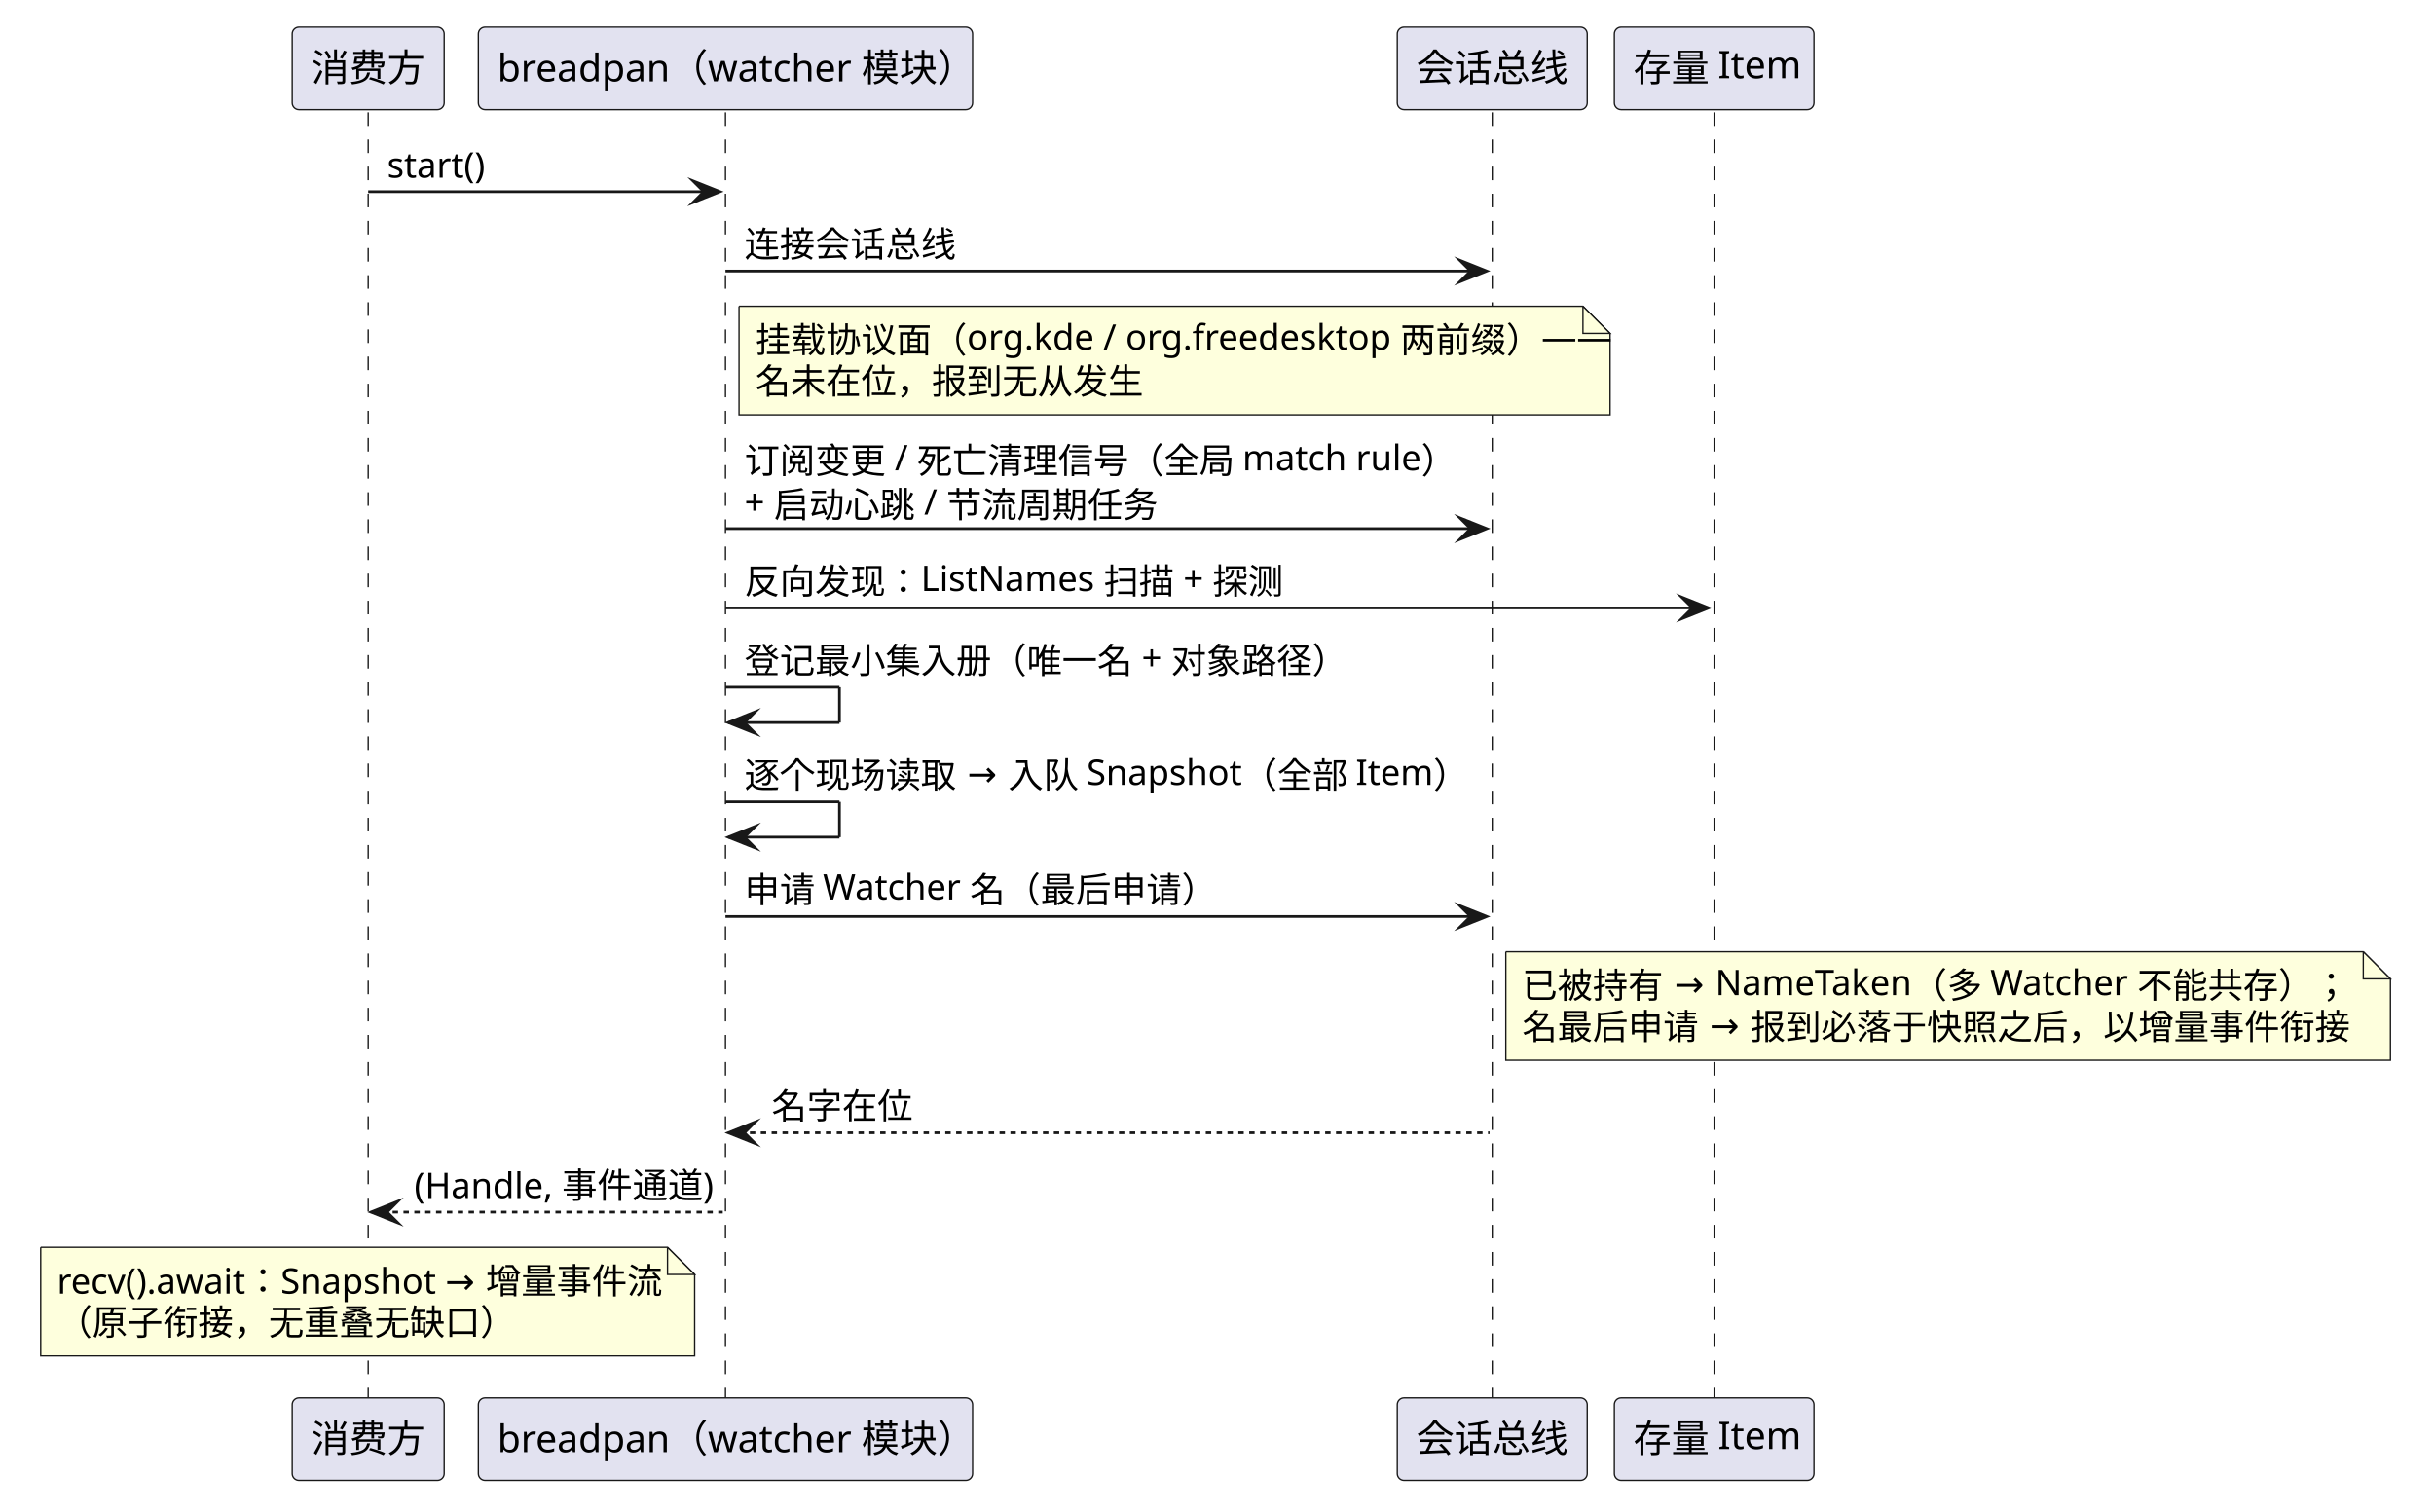
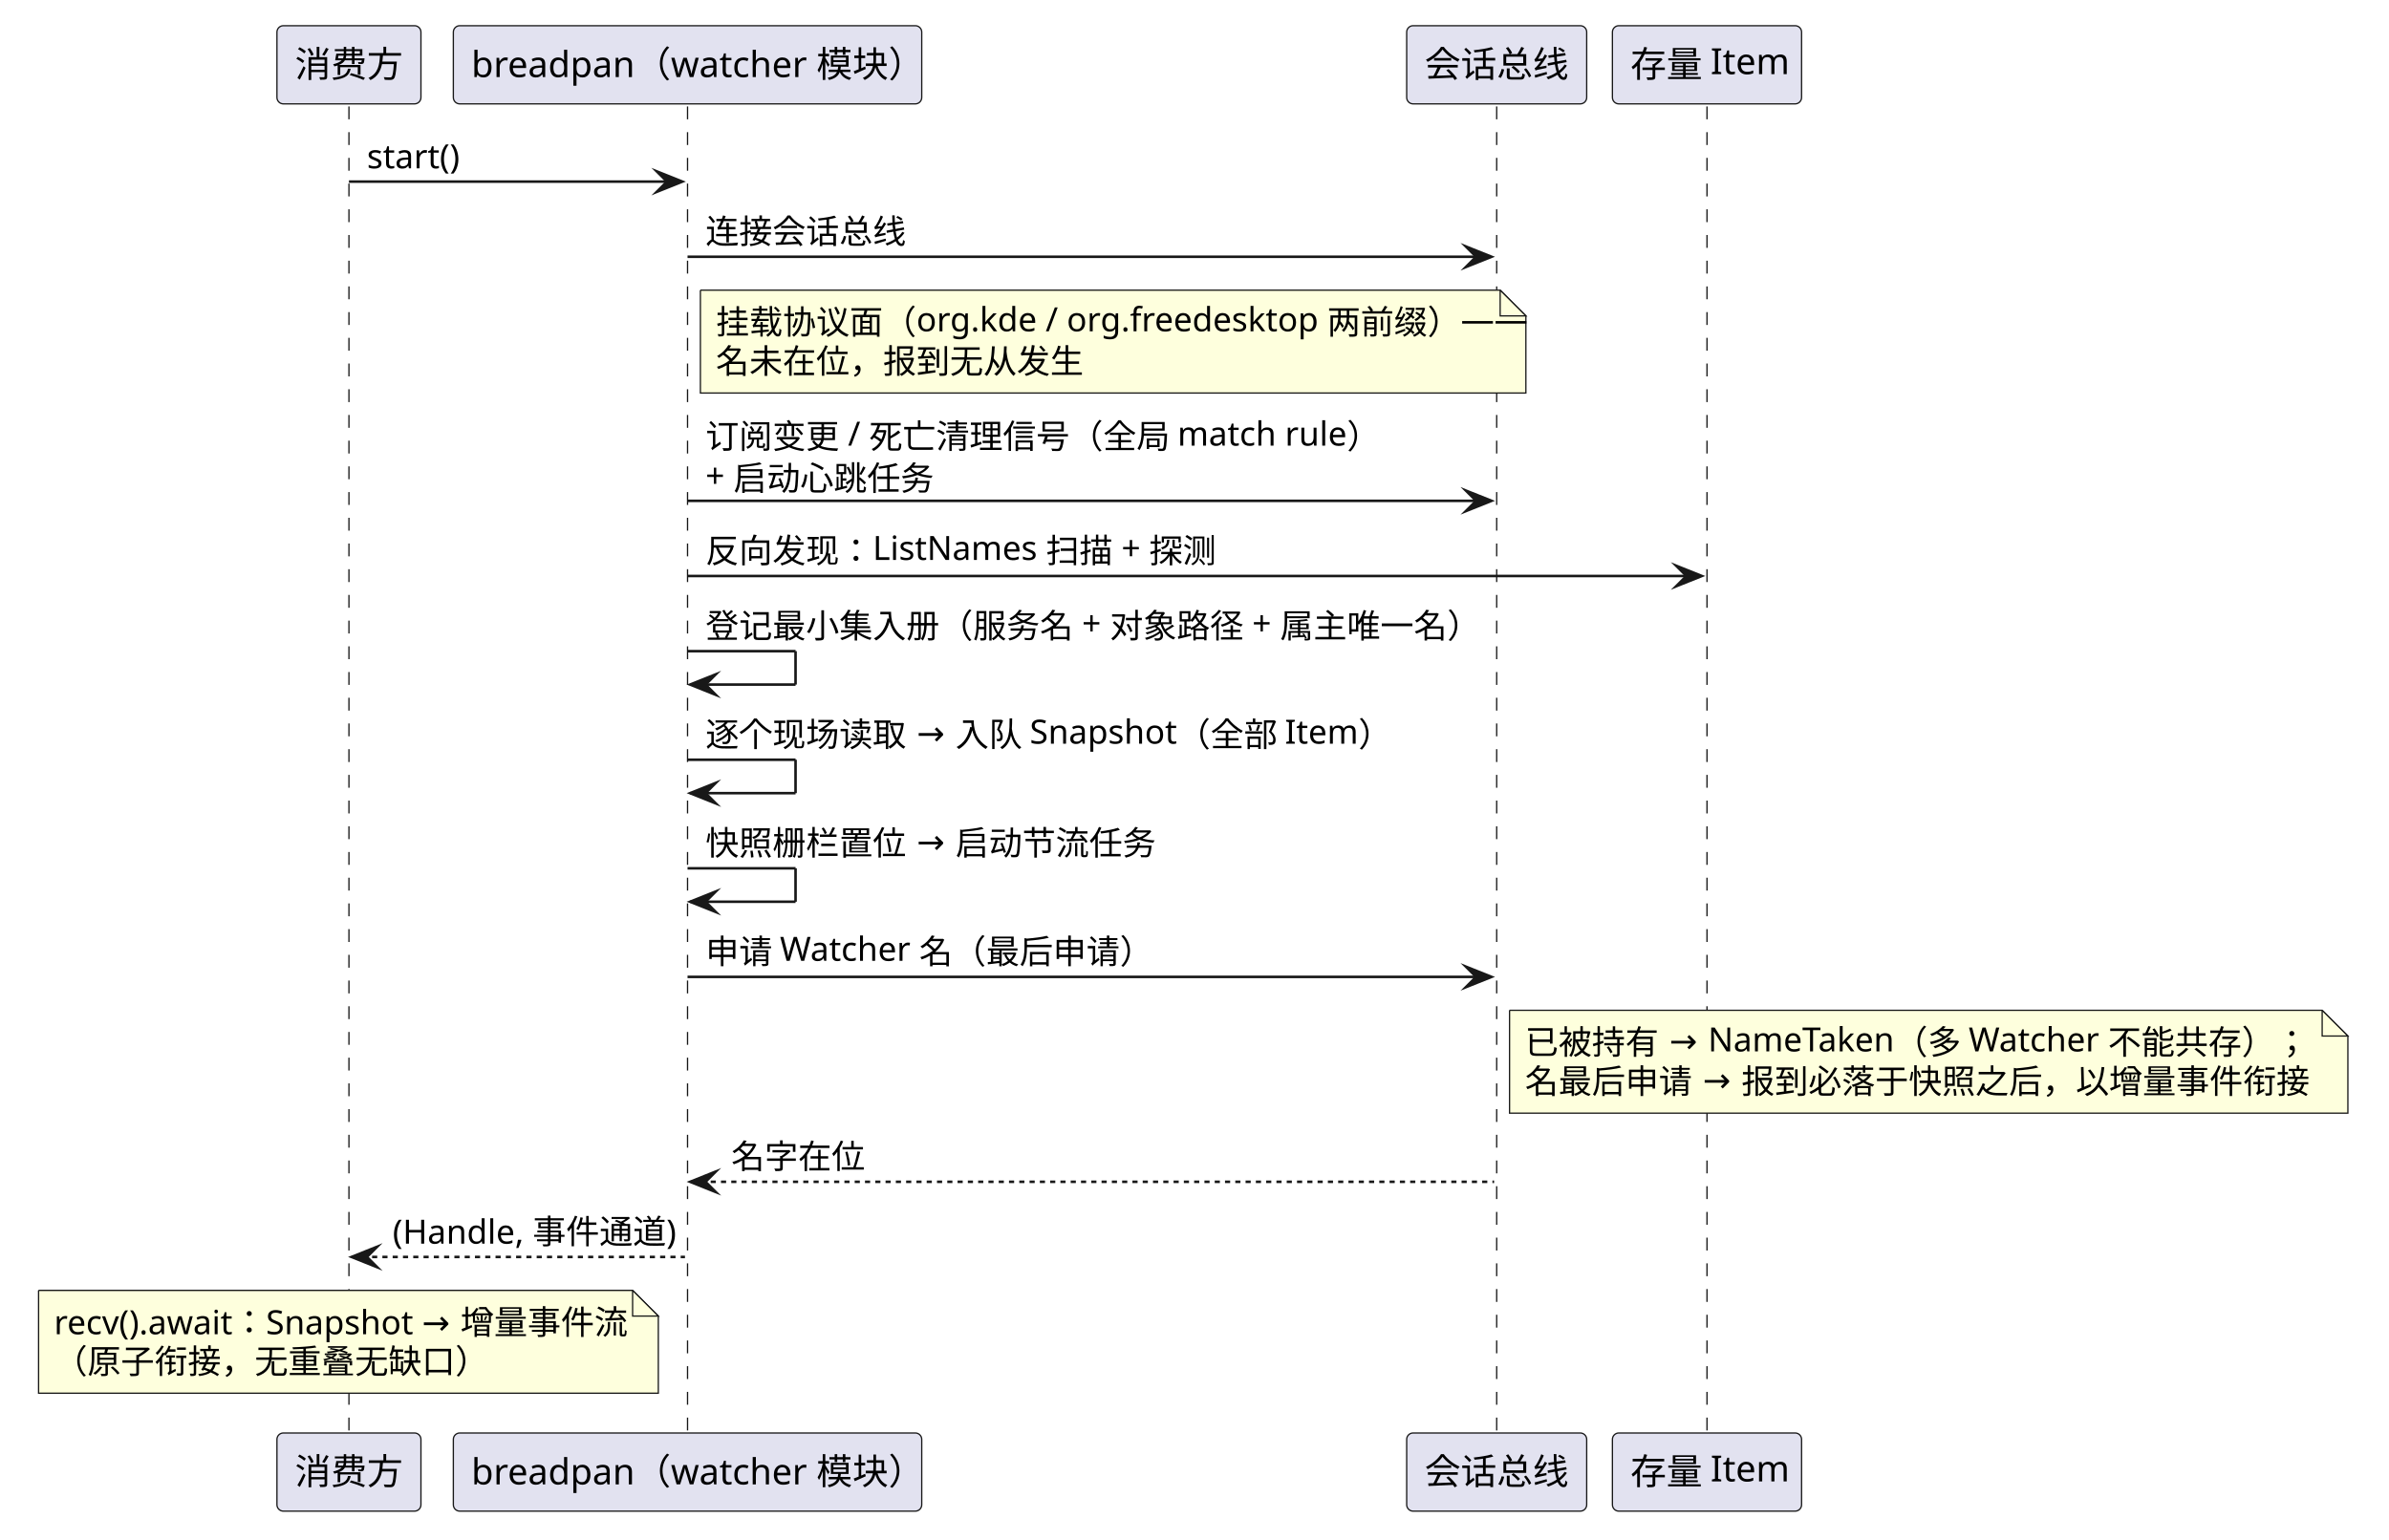
- <svg xmlns="http://www.w3.org/2000/svg" version="1.1" data-diagram-type="SEQUENCE" style="width:897px;height:557px;background:#FFFFFF;" width="897px" height="557px" viewBox="0 0 897 557" zoomAndPan="magnify" preserveAspectRatio="none" contentStyleType="text/css">
+ <svg xmlns="http://www.w3.org/2000/svg" version="1.1" data-diagram-type="SEQUENCE" style="width:929px;height:599px;background:#FFFFFF;" width="929px" height="599px" viewBox="0 0 929 599" zoomAndPan="magnify" preserveAspectRatio="none" contentStyleType="text/css">
  <defs />
  <g font-family="sans-serif" lengthAdjust="spacing">
    <g>
-       <rect x="132.192" y="41.406" width="8" height="473.75" fill="#000" fill-opacity="0" />
-       <line x1="135.692" y1="41.406" x2="135.692" y2="515.156" style="stroke:#181818;stroke-width:0.5;stroke-dasharray:5,5;" />
+       <rect x="132.192" y="41.406" width="8" height="515.984" fill="#000" fill-opacity="0" />
+       <line x1="135.692" y1="41.406" x2="135.692" y2="557.391" style="stroke:#181818;stroke-width:0.5;stroke-dasharray:5,5;" />
    </g>
    <g>
-       <rect x="263.861" y="41.406" width="8" height="473.75" fill="#000" fill-opacity="0" />
-       <line x1="267.361" y1="41.406" x2="267.361" y2="515.156" style="stroke:#181818;stroke-width:0.5;stroke-dasharray:5,5;" />
+       <rect x="263.861" y="41.406" width="8" height="515.984" fill="#000" fill-opacity="0" />
+       <line x1="267.361" y1="41.406" x2="267.361" y2="557.391" style="stroke:#181818;stroke-width:0.5;stroke-dasharray:5,5;" />
    </g>
    <g>
-       <rect x="546.44" y="41.406" width="8" height="473.75" fill="#000" fill-opacity="0" />
-       <line x1="549.94" y1="41.406" x2="549.94" y2="515.156" style="stroke:#181818;stroke-width:0.5;stroke-dasharray:5,5;" />
+       <rect x="578.512" y="41.406" width="8" height="515.984" fill="#000" fill-opacity="0" />
+       <line x1="582.012" y1="41.406" x2="582.012" y2="557.391" style="stroke:#181818;stroke-width:0.5;stroke-dasharray:5,5;" />
    </g>
    <g>
-       <rect x="628.22" y="41.406" width="8" height="473.75" fill="#000" fill-opacity="0" />
-       <line x1="631.72" y1="41.406" x2="631.72" y2="515.156" style="stroke:#181818;stroke-width:0.5;stroke-dasharray:5,5;" />
+       <rect x="660.292" y="41.406" width="8" height="515.984" fill="#000" fill-opacity="0" />
+       <line x1="663.792" y1="41.406" x2="663.792" y2="557.391" style="stroke:#181818;stroke-width:0.5;stroke-dasharray:5,5;" />
    </g>
    <rect x="107.692" y="10" width="56" height="30.406" fill="#E2E2F0" style="stroke:#181818;stroke-width:0.5;" rx="2.5" ry="2.5" />
    <text x="114.692" y="29.988" fill="#000" font-size="14" textLength="42">消费方</text>
    <rect x="176.29" y="10" width="182.143" height="30.406" fill="#E2E2F0" style="stroke:#181818;stroke-width:0.5;" rx="2.5" ry="2.5" />
    <text x="183.29" y="29.988" fill="#000" font-size="14" textLength="168.143">breadpan（watcher 模块）</text>
-     <rect x="514.94" y="10" width="70" height="30.406" fill="#E2E2F0" style="stroke:#181818;stroke-width:0.5;" rx="2.5" ry="2.5" />
-     <text x="521.94" y="29.988" fill="#000" font-size="14" textLength="56">会话总线</text>
-     <rect x="594.939" y="10" width="73.561" height="30.406" fill="#E2E2F0" style="stroke:#181818;stroke-width:0.5;" rx="2.5" ry="2.5" />
-     <text x="601.939" y="29.988" fill="#000" font-size="14" textLength="59.561">存量 Item</text>
-     <rect x="107.692" y="515.156" width="56" height="30.406" fill="#E2E2F0" style="stroke:#181818;stroke-width:0.5;" rx="2.5" ry="2.5" />
-     <text x="114.692" y="535.145" fill="#000" font-size="14" textLength="42">消费方</text>
-     <rect x="176.29" y="515.156" width="182.143" height="30.406" fill="#E2E2F0" style="stroke:#181818;stroke-width:0.5;" rx="2.5" ry="2.5" />
-     <text x="183.29" y="535.145" fill="#000" font-size="14" textLength="168.143">breadpan（watcher 模块）</text>
-     <rect x="514.94" y="515.156" width="70" height="30.406" fill="#E2E2F0" style="stroke:#181818;stroke-width:0.5;" rx="2.5" ry="2.5" />
-     <text x="521.94" y="535.145" fill="#000" font-size="14" textLength="56">会话总线</text>
-     <rect x="594.939" y="515.156" width="73.561" height="30.406" fill="#E2E2F0" style="stroke:#181818;stroke-width:0.5;" rx="2.5" ry="2.5" />
-     <text x="601.939" y="535.145" fill="#000" font-size="14" textLength="59.561">存量 Item</text>
+     <rect x="547.012" y="10" width="70" height="30.406" fill="#E2E2F0" style="stroke:#181818;stroke-width:0.5;" rx="2.5" ry="2.5" />
+     <text x="554.012" y="29.988" fill="#000" font-size="14" textLength="56">会话总线</text>
+     <rect x="627.012" y="10" width="73.561" height="30.406" fill="#E2E2F0" style="stroke:#181818;stroke-width:0.5;" rx="2.5" ry="2.5" />
+     <text x="634.012" y="29.988" fill="#000" font-size="14" textLength="59.561">存量 Item</text>
+     <rect x="107.692" y="557.391" width="56" height="30.406" fill="#E2E2F0" style="stroke:#181818;stroke-width:0.5;" rx="2.5" ry="2.5" />
+     <text x="114.692" y="577.379" fill="#000" font-size="14" textLength="42">消费方</text>
+     <rect x="176.29" y="557.391" width="182.143" height="30.406" fill="#E2E2F0" style="stroke:#181818;stroke-width:0.5;" rx="2.5" ry="2.5" />
+     <text x="183.29" y="577.379" fill="#000" font-size="14" textLength="168.143">breadpan（watcher 模块）</text>
+     <rect x="547.012" y="557.391" width="70" height="30.406" fill="#E2E2F0" style="stroke:#181818;stroke-width:0.5;" rx="2.5" ry="2.5" />
+     <text x="554.012" y="577.379" fill="#000" font-size="14" textLength="56">会话总线</text>
+     <rect x="627.012" y="557.391" width="73.561" height="30.406" fill="#E2E2F0" style="stroke:#181818;stroke-width:0.5;" rx="2.5" ry="2.5" />
+     <text x="634.012" y="577.379" fill="#000" font-size="14" textLength="59.561">存量 Item</text>
    <polygon points="255.361,66.641,265.361,70.641,255.361,74.641,259.361,70.641" fill="#181818" style="stroke:#181818;stroke-width:1;stroke-linejoin:miter;stroke-miterlimit:10;" />
    <line x1="135.692" y1="70.641" x2="261.361" y2="70.641" style="stroke:#181818;stroke-width:1;" />
    <text x="142.692" y="65.467" fill="#000" font-size="13" textLength="35.667">start()</text>
-     <polygon points="537.94,95.875,547.94,99.875,537.94,103.875,541.94,99.875" fill="#181818" style="stroke:#181818;stroke-width:1;stroke-linejoin:miter;stroke-miterlimit:10;" />
-     <line x1="267.361" y1="99.875" x2="543.94" y2="99.875" style="stroke:#181818;stroke-width:1;" />
+     <polygon points="570.012,95.875,580.012,99.875,570.012,103.875,574.012,99.875" fill="#181818" style="stroke:#181818;stroke-width:1;stroke-linejoin:miter;stroke-miterlimit:10;" />
+     <line x1="267.361" y1="99.875" x2="576.012" y2="99.875" style="stroke:#181818;stroke-width:1;" />
    <text x="274.361" y="94.701" fill="#000" font-size="13" textLength="78">连接会话总线</text>
    <path d="M272.361,112.875 L272.361,152.875 L593.361,152.875 L593.361,122.875 L583.361,112.875 L272.361,112.875" style="stroke:#181818;stroke-width:0.5;" fill="#FEFFDD" />
    <path d="M583.361,112.875 L583.361,122.875 L593.361,122.875 L583.361,112.875" style="stroke:#181818;stroke-width:0.5;" fill="#FEFFDD" />
    <text x="278.361" y="129.936" fill="#000" font-size="13" textLength="300.447">挂载协议面（org.kde / org.freedesktop 两前缀）——</text>
    <text x="278.361" y="145.17" fill="#000" font-size="13" textLength="143">名未在位，报到无从发生</text>
-     <polygon points="537.94,190.813,547.94,194.813,537.94,198.813,541.94,194.813" fill="#181818" style="stroke:#181818;stroke-width:1;stroke-linejoin:miter;stroke-miterlimit:10;" />
-     <line x1="267.361" y1="194.813" x2="543.94" y2="194.813" style="stroke:#181818;stroke-width:1;" />
+     <polygon points="570.012,190.813,580.012,194.813,570.012,198.813,574.012,194.813" fill="#181818" style="stroke:#181818;stroke-width:1;stroke-linejoin:miter;stroke-miterlimit:10;" />
+     <line x1="267.361" y1="194.813" x2="576.012" y2="194.813" style="stroke:#181818;stroke-width:1;" />
    <text x="274.361" y="174.404" fill="#000" font-size="13" textLength="258.578">订阅变更 / 死亡清理信号（全局 match rule）</text>
-     <text x="274.361" y="189.639" fill="#000" font-size="13" textLength="152.414">+ 启动心跳 / 节流周期任务</text>
-     <polygon points="619.72,220.047,629.72,224.047,619.72,228.047,623.72,224.047" fill="#181818" style="stroke:#181818;stroke-width:1;stroke-linejoin:miter;stroke-miterlimit:10;" />
-     <line x1="267.361" y1="224.047" x2="625.72" y2="224.047" style="stroke:#181818;stroke-width:1;" />
+     <text x="274.361" y="189.639" fill="#000" font-size="13" textLength="88.601">+ 启动心跳任务</text>
+     <polygon points="651.792,220.047,661.792,224.047,651.792,228.047,655.792,224.047" fill="#181818" style="stroke:#181818;stroke-width:1;stroke-linejoin:miter;stroke-miterlimit:10;" />
+     <line x1="267.361" y1="224.047" x2="657.792" y2="224.047" style="stroke:#181818;stroke-width:1;" />
    <text x="274.361" y="218.873" fill="#000" font-size="13" textLength="196.524">反向发现：ListNames 扫描 + 探测</text>
    <line x1="267.361" y1="253.281" x2="309.361" y2="253.281" style="stroke:#181818;stroke-width:1;" />
    <line x1="309.361" y1="253.281" x2="309.361" y2="266.281" style="stroke:#181818;stroke-width:1;" />
    <line x1="268.361" y1="266.281" x2="309.361" y2="266.281" style="stroke:#181818;stroke-width:1;" />
    <polygon points="278.361,262.281,268.361,266.281,278.361,270.281,274.361,266.281" fill="#181818" style="stroke:#181818;stroke-width:1;stroke-linejoin:miter;stroke-miterlimit:10;" />
-     <text x="274.361" y="248.107" fill="#000" font-size="13" textLength="221.825">登记最小集入册（唯一名 + 对象路径）</text>
+     <text x="274.361" y="248.107" fill="#000" font-size="13" textLength="300.651">登记最小集入册（服务名 + 对象路径 + 属主唯一名）</text>
    <line x1="267.361" y1="295.516" x2="309.361" y2="295.516" style="stroke:#181818;stroke-width:1;" />
    <line x1="309.361" y1="295.516" x2="309.361" y2="308.516" style="stroke:#181818;stroke-width:1;" />
    <line x1="268.361" y1="308.516" x2="309.361" y2="308.516" style="stroke:#181818;stroke-width:1;" />
    <polygon points="278.361,304.516,268.361,308.516,278.361,312.516,274.361,308.516" fill="#181818" style="stroke:#181818;stroke-width:1;stroke-linejoin:miter;stroke-miterlimit:10;" />
    <text x="274.361" y="290.342" fill="#000" font-size="13" textLength="262.787">逐个现场读取 → 入队 Snapshot（全部 Item）</text>
-     <polygon points="537.94,333.75,547.94,337.75,537.94,341.75,541.94,337.75" fill="#181818" style="stroke:#181818;stroke-width:1;stroke-linejoin:miter;stroke-miterlimit:10;" />
-     <line x1="267.361" y1="337.75" x2="543.94" y2="337.75" style="stroke:#181818;stroke-width:1;" />
-     <text x="274.361" y="332.576" fill="#000" font-size="13" textLength="171.571">申请 Watcher 名（最后申请）</text>
-     <path d="M554.94,350.75 L554.94,390.75 L880.94,390.75 L880.94,360.75 L870.94,350.75 L554.94,350.75" style="stroke:#181818;stroke-width:0.5;" fill="#FEFFDD" />
-     <path d="M870.94,350.75 L870.94,360.75 L880.94,360.75 L870.94,350.75" style="stroke:#181818;stroke-width:0.5;" fill="#FEFFDD" />
-     <text x="560.94" y="367.811" fill="#000" font-size="13" textLength="300.149">已被持有 → NameTaken（多 Watcher 不能共存）；</text>
-     <text x="560.94" y="383.045" fill="#000" font-size="13" textLength="305.45">名最后申请 → 报到必落于快照之后，以增量事件衔接</text>
-     <polygon points="278.361,413.453,268.361,417.453,278.361,421.453,274.361,417.453" fill="#181818" style="stroke:#181818;stroke-width:1;stroke-linejoin:miter;stroke-miterlimit:10;" />
-     <line x1="272.361" y1="417.453" x2="548.94" y2="417.453" style="stroke:#181818;stroke-width:1;stroke-dasharray:2,2;" />
-     <text x="284.361" y="412.279" fill="#000" font-size="13" textLength="52">名字在位</text>
-     <polygon points="146.692,442.688,136.692,446.688,146.692,450.688,142.692,446.688" fill="#181818" style="stroke:#181818;stroke-width:1;stroke-linejoin:miter;stroke-miterlimit:10;" />
-     <line x1="140.692" y1="446.688" x2="266.361" y2="446.688" style="stroke:#181818;stroke-width:1;stroke-dasharray:2,2;" />
-     <text x="152.692" y="441.514" fill="#000" font-size="13" textLength="107.669">(Handle, 事件通道)</text>
-     <path d="M15,459.688 L15,499.688 L256,499.688 L256,469.688 L246,459.688 L15,459.688" style="stroke:#181818;stroke-width:0.5;" fill="#FEFFDD" />
-     <path d="M246,459.688 L246,469.688 L256,469.688 L246,459.688" style="stroke:#181818;stroke-width:0.5;" fill="#FEFFDD" />
-     <text x="21" y="476.748" fill="#000" font-size="13" textLength="220.384">recv().await：Snapshot → 增量事件流</text>
-     <text x="21" y="491.982" fill="#000" font-size="13" textLength="169">（原子衔接，无重叠无缺口）</text>
+     <line x1="267.361" y1="337.75" x2="309.361" y2="337.75" style="stroke:#181818;stroke-width:1;" />
+     <line x1="309.361" y1="337.75" x2="309.361" y2="350.75" style="stroke:#181818;stroke-width:1;" />
+     <line x1="268.361" y1="350.75" x2="309.361" y2="350.75" style="stroke:#181818;stroke-width:1;" />
+     <polygon points="278.361,346.75,268.361,350.75,278.361,354.75,274.361,350.75" fill="#181818" style="stroke:#181818;stroke-width:1;stroke-linejoin:miter;stroke-miterlimit:10;" />
+     <text x="274.361" y="332.576" fill="#000" font-size="13" textLength="175.449">快照栅栏置位 → 启动节流任务</text>
+     <polygon points="570.012,375.984,580.012,379.984,570.012,383.984,574.012,379.984" fill="#181818" style="stroke:#181818;stroke-width:1;stroke-linejoin:miter;stroke-miterlimit:10;" />
+     <line x1="267.361" y1="379.984" x2="576.012" y2="379.984" style="stroke:#181818;stroke-width:1;" />
+     <text x="274.361" y="374.811" fill="#000" font-size="13" textLength="171.571">申请 Watcher 名（最后申请）</text>
+     <path d="M587.012,392.984 L587.012,432.984 L913.012,432.984 L913.012,402.984 L903.012,392.984 L587.012,392.984" style="stroke:#181818;stroke-width:0.5;" fill="#FEFFDD" />
+     <path d="M903.012,392.984 L903.012,402.984 L913.012,402.984 L903.012,392.984" style="stroke:#181818;stroke-width:0.5;" fill="#FEFFDD" />
+     <text x="593.012" y="410.045" fill="#000" font-size="13" textLength="300.149">已被持有 → NameTaken（多 Watcher 不能共存）；</text>
+     <text x="593.012" y="425.279" fill="#000" font-size="13" textLength="305.45">名最后申请 → 报到必落于快照之后，以增量事件衔接</text>
+     <polygon points="278.361,455.688,268.361,459.688,278.361,463.688,274.361,459.688" fill="#181818" style="stroke:#181818;stroke-width:1;stroke-linejoin:miter;stroke-miterlimit:10;" />
+     <line x1="272.361" y1="459.688" x2="581.012" y2="459.688" style="stroke:#181818;stroke-width:1;stroke-dasharray:2,2;" />
+     <text x="284.361" y="454.514" fill="#000" font-size="13" textLength="52">名字在位</text>
+     <polygon points="146.692,484.922,136.692,488.922,146.692,492.922,142.692,488.922" fill="#181818" style="stroke:#181818;stroke-width:1;stroke-linejoin:miter;stroke-miterlimit:10;" />
+     <line x1="140.692" y1="488.922" x2="266.361" y2="488.922" style="stroke:#181818;stroke-width:1;stroke-dasharray:2,2;" />
+     <text x="152.692" y="483.748" fill="#000" font-size="13" textLength="107.669">(Handle, 事件通道)</text>
+     <path d="M15,501.922 L15,541.922 L256,541.922 L256,511.922 L246,501.922 L15,501.922" style="stroke:#181818;stroke-width:0.5;" fill="#FEFFDD" />
+     <path d="M246,501.922 L246,511.922 L256,511.922 L246,501.922" style="stroke:#181818;stroke-width:0.5;" fill="#FEFFDD" />
+     <text x="21" y="518.982" fill="#000" font-size="13" textLength="220.384">recv().await：Snapshot → 增量事件流</text>
+     <text x="21" y="534.217" fill="#000" font-size="13" textLength="169">（原子衔接，无重叠无缺口）</text>
  </g>
</svg>
